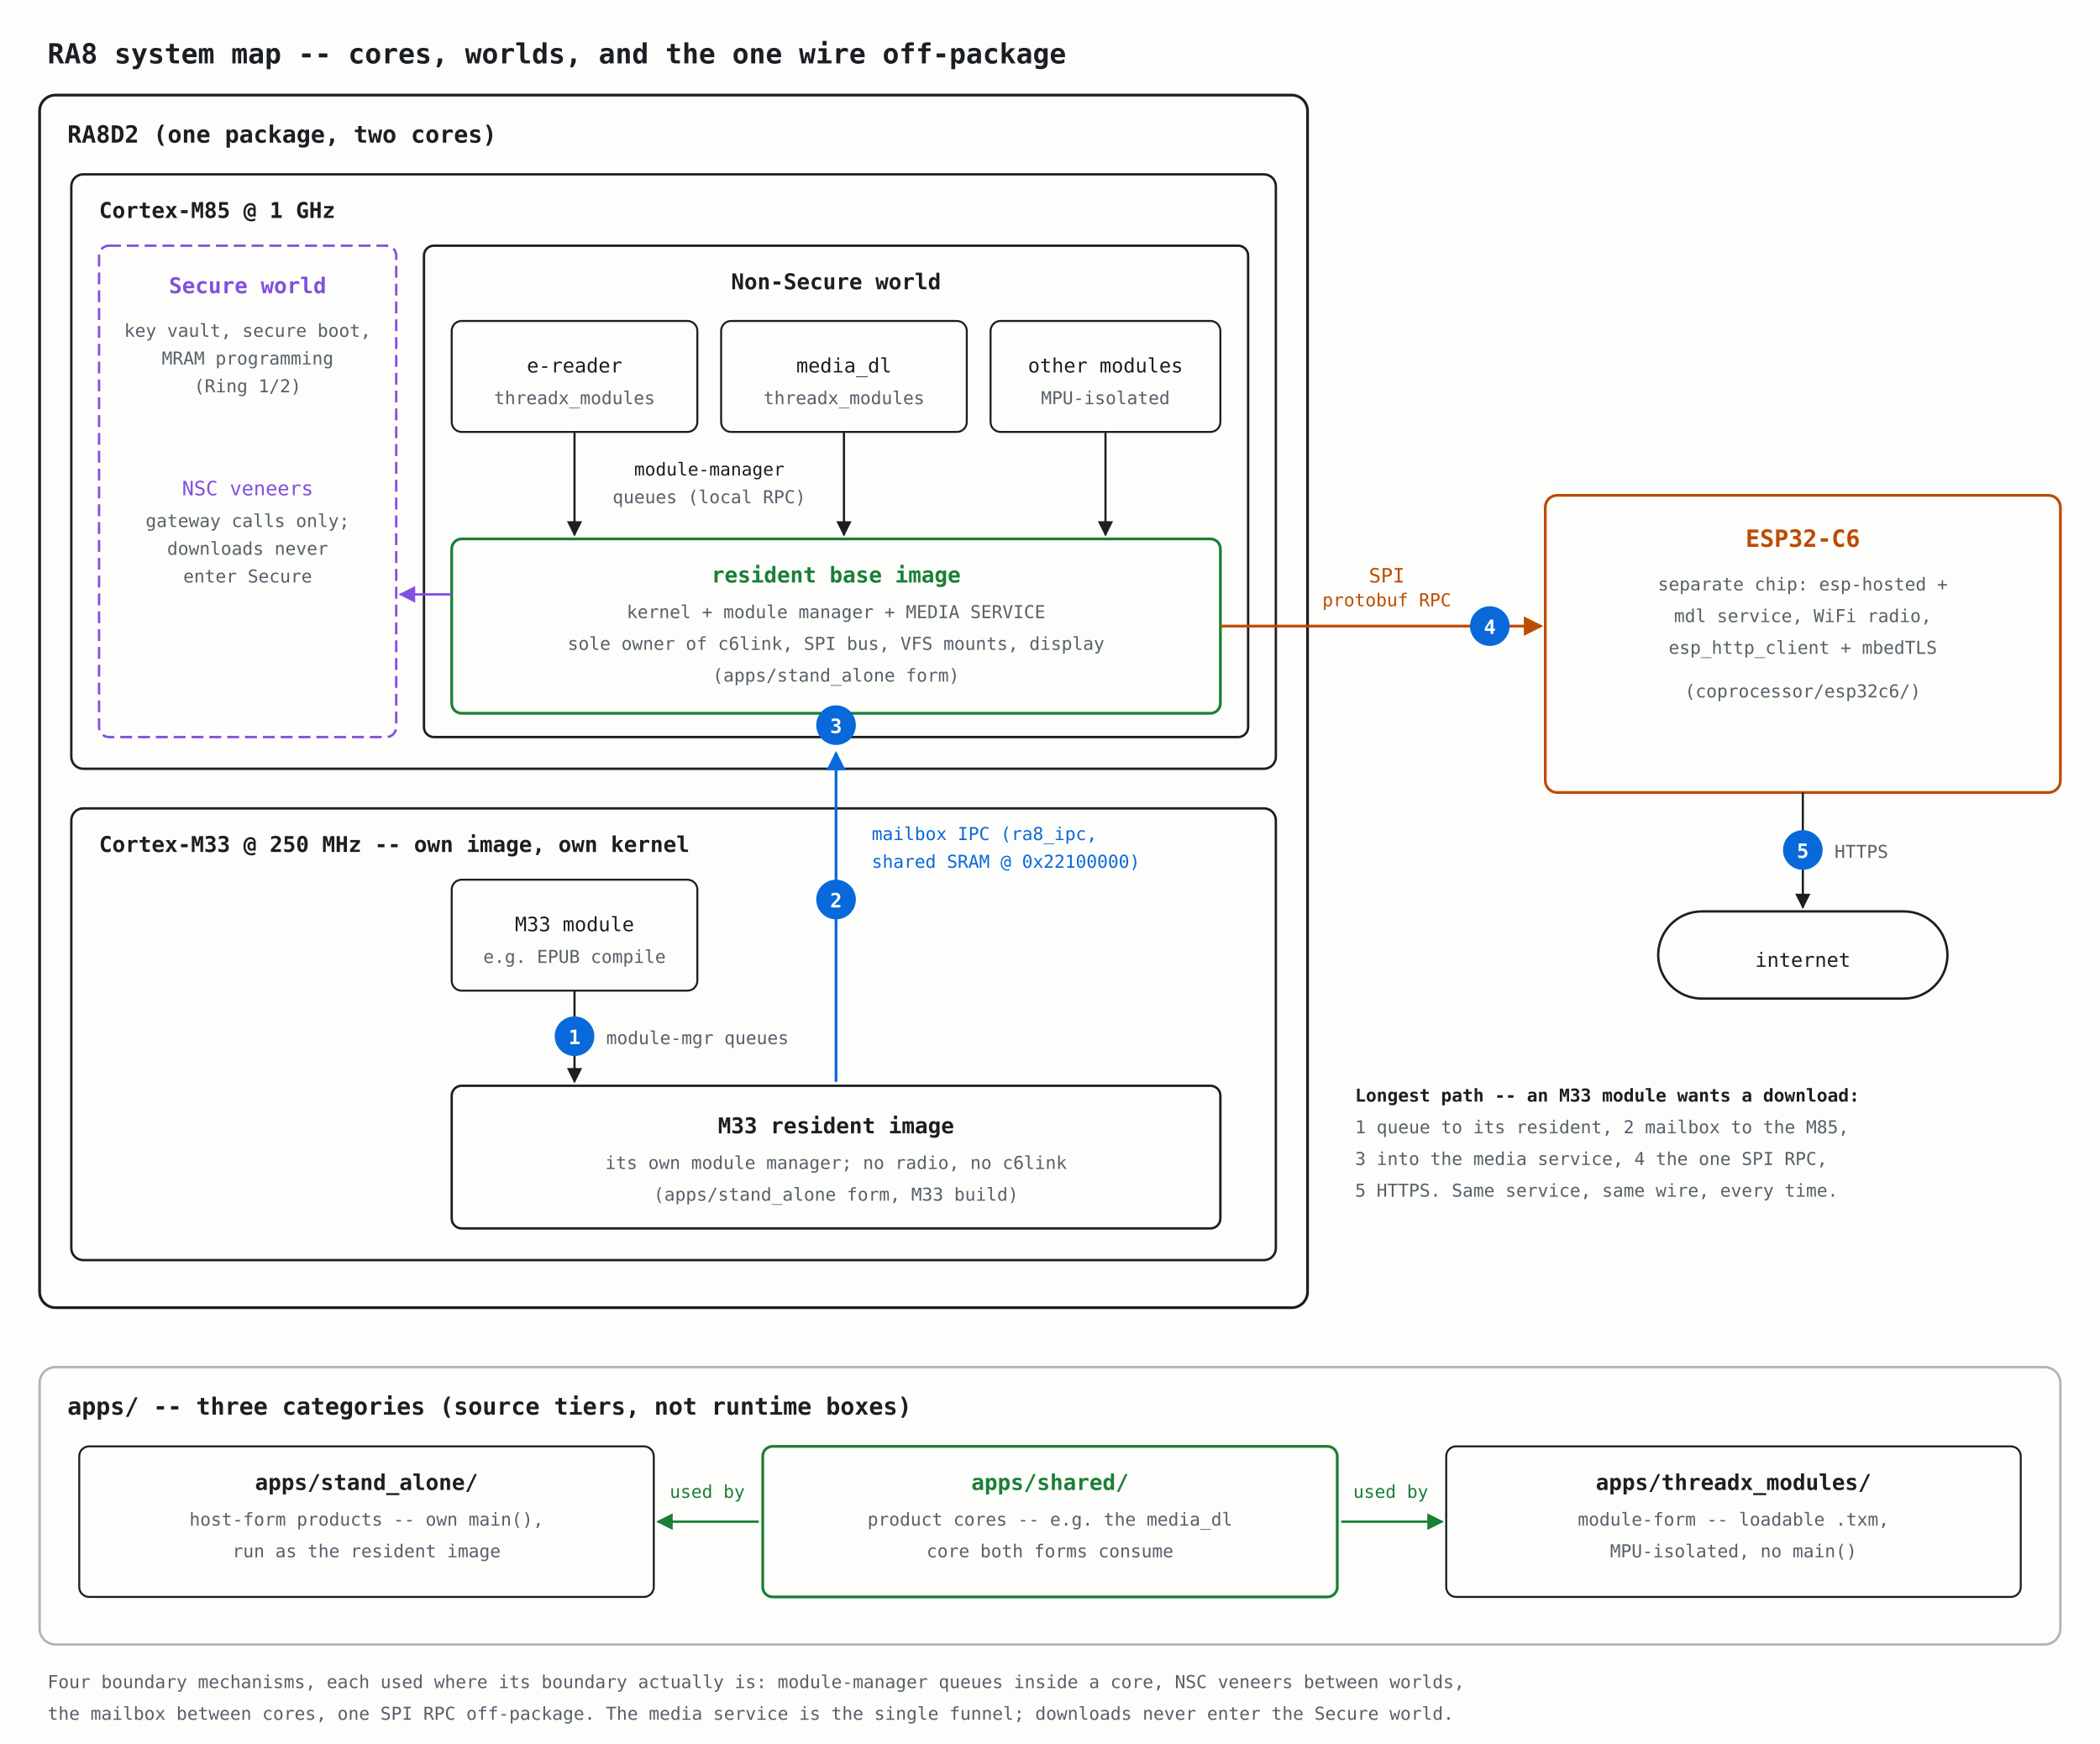
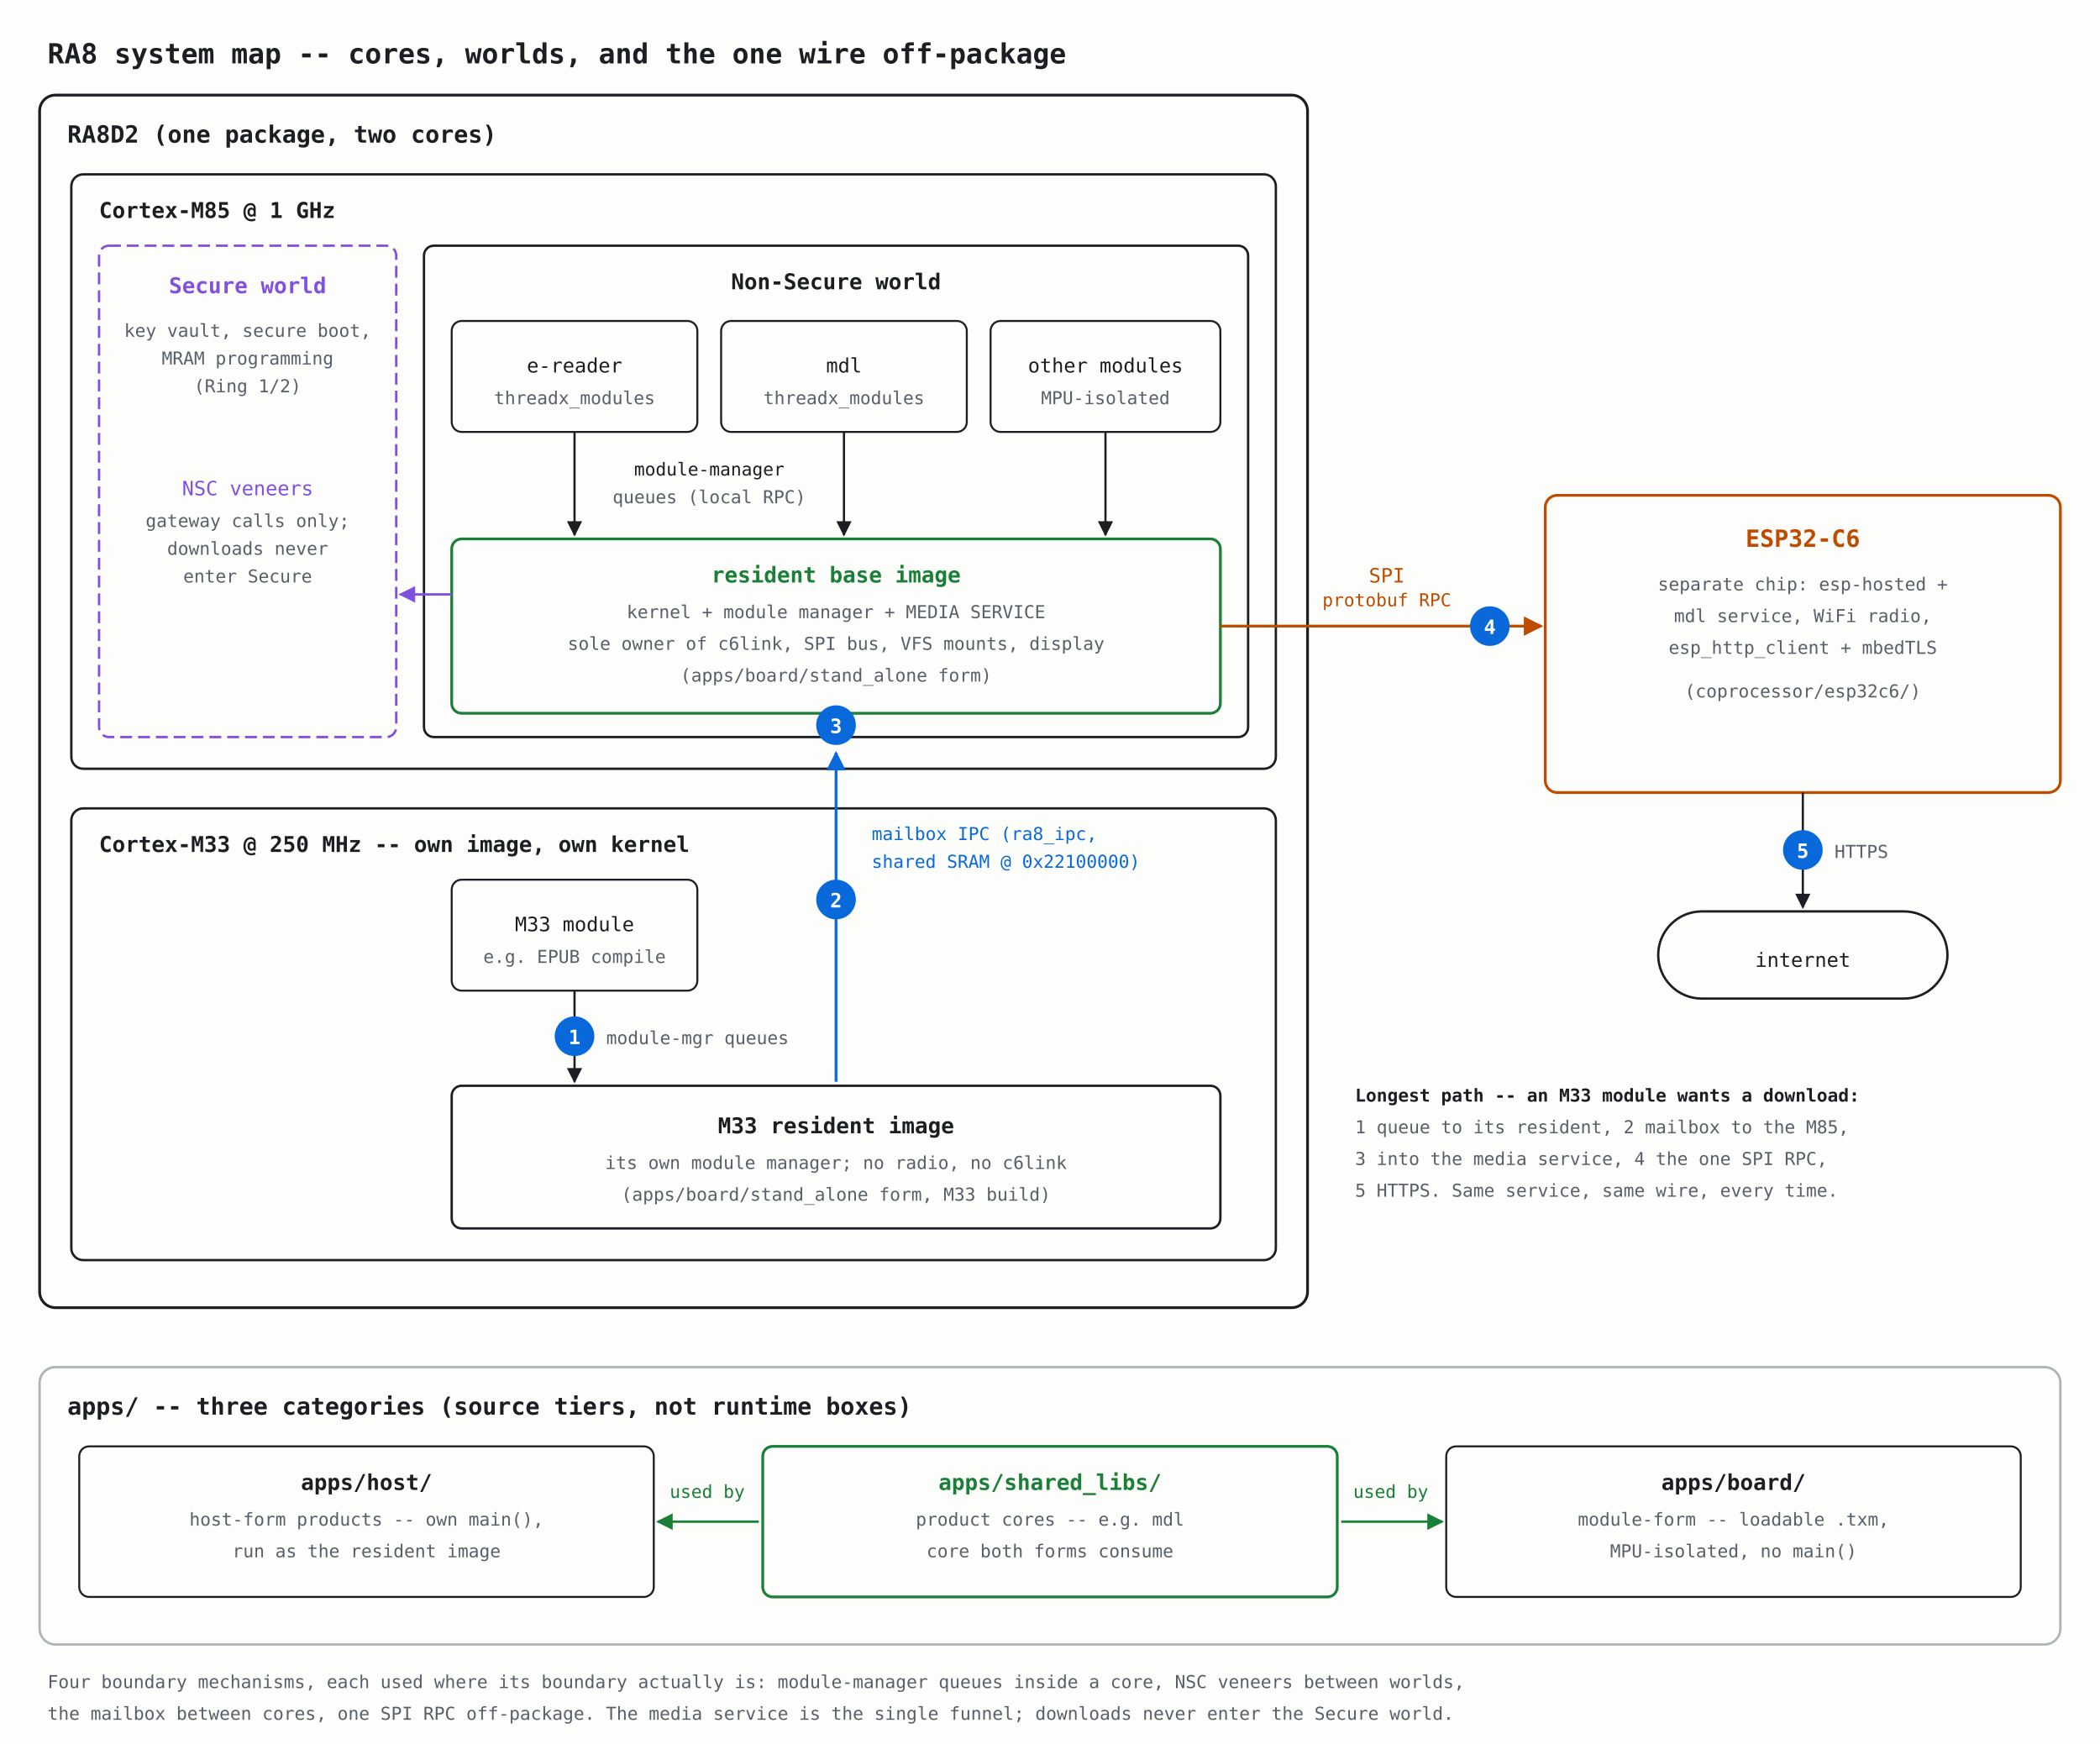
- <svg xmlns="http://www.w3.org/2000/svg" viewBox="0 0 1060 880" width="1060" role="img" aria-label="RA8 system map. The RA8D2 package holds a Cortex-M85 split into a Secure world (key vault, secure boot, MRAM programming) and a Non-Secure world containing loadable modules above a resident base image that owns the media service, plus a Cortex-M33 with its own resident image and modules. Module-manager queues cross module boundaries, NSC veneers cross the world boundary, a mailbox in shared SRAM crosses the core boundary, and one SPI protobuf RPC reaches the ESP32-C6, which reaches the internet over HTTPS. Below, the apps source tier is shown in three categories: apps/shared product cores consumed by both apps/stand_alone host-form products and apps/threadx_modules module-form builds.">
+ <svg xmlns="http://www.w3.org/2000/svg" viewBox="0 0 1060 880" width="1060" role="img" aria-label="RA8 system map. The RA8D2 package holds a Cortex-M85 split into a Secure world (key vault, secure boot, MRAM programming) and a Non-Secure world containing loadable modules above a resident base image that owns the media service, plus a Cortex-M33 with its own resident image and modules. Module-manager queues cross module boundaries, NSC veneers cross the world boundary, a mailbox in shared SRAM crosses the core boundary, and one SPI protobuf RPC reaches the ESP32-C6, which reaches the internet over HTTPS. Below, the apps source tier is shown in three categories: apps/shared_libs product cores consumed by apps/host and apps/board forms.">
  <defs>
    <marker id="aInk" viewBox="0 0 10 10" refX="9" refY="5" markerWidth="7" markerHeight="7" orient="auto-start-reverse">
      <path d="M0,0 L10,5 L0,10 z" fill="#1b1f24" />
    </marker>
    <marker id="aAcc" viewBox="0 0 10 10" refX="9" refY="5" markerWidth="7" markerHeight="7" orient="auto-start-reverse">
      <path d="M0,0 L10,5 L0,10 z" fill="#0969da" />
    </marker>
    <marker id="aWarm" viewBox="0 0 10 10" refX="9" refY="5" markerWidth="7" markerHeight="7" orient="auto-start-reverse">
      <path d="M0,0 L10,5 L0,10 z" fill="#bc4c00" />
    </marker>
    <marker id="aGrn" viewBox="0 0 10 10" refX="9" refY="5" markerWidth="7" markerHeight="7" orient="auto-start-reverse">
      <path d="M0,0 L10,5 L0,10 z" fill="#1a7f37" />
    </marker>
    <marker id="aVnr" viewBox="0 0 10 10" refX="9" refY="5" markerWidth="7" markerHeight="7" orient="auto-start-reverse">
      <path d="M0,0 L10,5 L0,10 z" fill="#8250df" />
    </marker>
  </defs>
  <rect x="0" y="0" width="1060" height="880" fill="#fdfdfb" />
  <g font-family="ui-monospace,SFMono-Regular,Menlo,Consolas,monospace">
    <text x="24" y="32" fill="#1b1f24" font-size="14" font-weight="bold">RA8 system map -- cores, worlds, and the one wire off-package</text>
    <rect x="20" y="48" width="640" height="612" rx="8" fill="none" stroke="#1b1f24" stroke-width="1.4" />
    <text x="34" y="72" fill="#1b1f24" font-size="12" font-weight="bold">RA8D2 (one package, two cores)</text>
    <rect x="36" y="88" width="608" height="300" rx="6" fill="none" stroke="#1b1f24" stroke-width="1.2" />
    <text x="50" y="110" fill="#1b1f24" font-size="11" font-weight="bold">Cortex-M85 @ 1 GHz</text>
    <rect x="50" y="124" width="150" height="248" rx="5" fill="none" stroke="#8250df" stroke-width="1.2" stroke-dasharray="6 3" />
    <text x="125" y="148" text-anchor="middle" fill="#8250df" font-size="11" font-weight="bold">Secure world</text>
    <text x="125" y="170" text-anchor="middle" fill="#57606a" font-size="9">key vault, secure boot,</text>
    <text x="125" y="184" text-anchor="middle" fill="#57606a" font-size="9">MRAM programming</text>
    <text x="125" y="198" text-anchor="middle" fill="#57606a" font-size="9">(Ring 1/2)</text>
    <text x="125" y="250" text-anchor="middle" fill="#8250df" font-size="10">NSC veneers</text>
    <text x="125" y="266" text-anchor="middle" fill="#57606a" font-size="9">gateway calls only;</text>
    <text x="125" y="280" text-anchor="middle" fill="#57606a" font-size="9">downloads never</text>
    <text x="125" y="294" text-anchor="middle" fill="#57606a" font-size="9">enter Secure</text>
    <rect x="214" y="124" width="416" height="248" rx="5" fill="none" stroke="#1b1f24" stroke-width="1.2" />
    <text x="422" y="146" text-anchor="middle" fill="#1b1f24" font-size="11" font-weight="bold">Non-Secure world</text>
    <rect x="228" y="162" width="124" height="56" rx="5" fill="none" stroke="#1b1f24" stroke-width="1" />
    <text x="290" y="188" text-anchor="middle" fill="#1b1f24" font-size="10">e-reader</text>
    <text x="290" y="204" text-anchor="middle" fill="#57606a" font-size="9">threadx_modules</text>
    <rect x="364" y="162" width="124" height="56" rx="5" fill="none" stroke="#1b1f24" stroke-width="1" />
-     <text x="426" y="188" text-anchor="middle" fill="#1b1f24" font-size="10">media_dl</text>
+     <text x="426" y="188" text-anchor="middle" fill="#1b1f24" font-size="10">mdl</text>
    <text x="426" y="204" text-anchor="middle" fill="#57606a" font-size="9">threadx_modules</text>
    <rect x="500" y="162" width="116" height="56" rx="5" fill="none" stroke="#1b1f24" stroke-width="1" />
    <text x="558" y="188" text-anchor="middle" fill="#1b1f24" font-size="10">other modules</text>
    <text x="558" y="204" text-anchor="middle" fill="#57606a" font-size="9">MPU-isolated</text>
    <line x1="290" y1="218" x2="290" y2="270" stroke="#1b1f24" stroke-width="1.1" marker-end="url(#aInk)" />
    <line x1="426" y1="218" x2="426" y2="270" stroke="#1b1f24" stroke-width="1.1" marker-end="url(#aInk)" />
    <line x1="558" y1="218" x2="558" y2="270" stroke="#1b1f24" stroke-width="1.1" marker-end="url(#aInk)" />
    <text x="358" y="240" text-anchor="middle" fill="#1b1f24" font-size="9">module-manager</text>
    <text x="358" y="254" text-anchor="middle" fill="#57606a" font-size="9">queues (local RPC)</text>
    <rect x="228" y="272" width="388" height="88" rx="5" fill="none" stroke="#1a7f37" stroke-width="1.4" />
    <text x="422" y="294" text-anchor="middle" fill="#1a7f37" font-size="11" font-weight="bold">resident base image</text>
    <text x="422" y="312" text-anchor="middle" fill="#57606a" font-size="9">kernel + module manager + MEDIA SERVICE</text>
    <text x="422" y="328" text-anchor="middle" fill="#57606a" font-size="9">sole owner of c6link, SPI bus, VFS mounts, display</text>
-     <text x="422" y="344" text-anchor="middle" fill="#57606a" font-size="9">(apps/stand_alone form)</text>
+     <text x="422" y="344" text-anchor="middle" fill="#57606a" font-size="9">(apps/board/stand_alone form)</text>
    <line x1="228" y1="300" x2="202" y2="300" stroke="#8250df" stroke-width="1.2" marker-end="url(#aVnr)" />
    <rect x="36" y="408" width="608" height="228" rx="6" fill="none" stroke="#1b1f24" stroke-width="1.2" />
    <text x="50" y="430" fill="#1b1f24" font-size="11" font-weight="bold">Cortex-M33 @ 250 MHz -- own image, own kernel</text>
    <rect x="228" y="444" width="124" height="56" rx="5" fill="none" stroke="#1b1f24" stroke-width="1" />
    <text x="290" y="470" text-anchor="middle" fill="#1b1f24" font-size="10">M33 module</text>
    <text x="290" y="486" text-anchor="middle" fill="#57606a" font-size="9">e.g. EPUB compile</text>
    <line x1="290" y1="500" x2="290" y2="546" stroke="#1b1f24" stroke-width="1.1" marker-end="url(#aInk)" />
    <text x="306" y="527" fill="#57606a" font-size="9">module-mgr queues</text>
    <rect x="228" y="548" width="388" height="72" rx="5" fill="none" stroke="#1b1f24" stroke-width="1.2" />
    <text x="422" y="572" text-anchor="middle" fill="#1b1f24" font-size="11" font-weight="bold">M33 resident image</text>
    <text x="422" y="590" text-anchor="middle" fill="#57606a" font-size="9">its own module manager; no radio, no c6link</text>
-     <text x="422" y="606" text-anchor="middle" fill="#57606a" font-size="9">(apps/stand_alone form, M33 build)</text>
+     <text x="422" y="606" text-anchor="middle" fill="#57606a" font-size="9">(apps/board/stand_alone form, M33 build)</text>
    <line x1="422" y1="546" x2="422" y2="380" stroke="#0969da" stroke-width="1.4" marker-end="url(#aAcc)" />
    <text x="440" y="424" fill="#0969da" font-size="9">mailbox IPC (ra8_ipc,</text>
    <text x="440" y="438" fill="#0969da" font-size="9">shared SRAM @ 0x22100000)</text>
    <rect x="780" y="250" width="260" height="150" rx="6" fill="none" stroke="#bc4c00" stroke-width="1.4" />
    <text x="910" y="276" text-anchor="middle" fill="#bc4c00" font-size="12" font-weight="bold">ESP32-C6</text>
    <text x="910" y="298" text-anchor="middle" fill="#57606a" font-size="9">separate chip: esp-hosted +</text>
    <text x="910" y="314" text-anchor="middle" fill="#57606a" font-size="9">mdl service, WiFi radio,</text>
    <text x="910" y="330" text-anchor="middle" fill="#57606a" font-size="9">esp_http_client + mbedTLS</text>
    <text x="910" y="352" text-anchor="middle" fill="#57606a" font-size="9">(coprocessor/esp32c6/)</text>
    <line x1="616" y1="316" x2="778" y2="316" stroke="#bc4c00" stroke-width="1.4" marker-end="url(#aWarm)" />
    <text x="700" y="294" text-anchor="middle" fill="#bc4c00" font-size="10">SPI</text>
    <text x="700" y="306" text-anchor="middle" fill="#bc4c00" font-size="9">protobuf RPC</text>
    <rect x="837" y="460" width="146" height="44" rx="22" fill="none" stroke="#1b1f24" stroke-width="1.2" />
    <text x="910" y="488" text-anchor="middle" fill="#1b1f24" font-size="10">internet</text>
    <line x1="910" y1="400" x2="910" y2="458" stroke="#1b1f24" stroke-width="1.1" marker-end="url(#aInk)" />
    <text x="926" y="433" fill="#57606a" font-size="9">HTTPS</text>
    <g fill="#0969da">
      <circle cx="290" cy="523" r="10" />
      <circle cx="422" cy="454" r="10" />
      <circle cx="422" cy="366" r="10" />
      <circle cx="752" cy="316" r="10" />
      <circle cx="910" cy="429" r="10" />
    </g>
    <g fill="#fdfdfb" font-size="10" font-weight="bold" text-anchor="middle">
      <text x="290" y="527">1</text>
      <text x="422" y="458">2</text>
      <text x="422" y="370">3</text>
      <text x="752" y="320">4</text>
      <text x="910" y="433">5</text>
    </g>
    <text x="684" y="556" fill="#1b1f24" font-size="9" font-weight="bold">Longest path -- an M33 module wants a download:</text>
    <text x="684" y="572" fill="#57606a" font-size="9">1 queue to its resident, 2 mailbox to the M85,</text>
    <text x="684" y="588" fill="#57606a" font-size="9">3 into the media service, 4 the one SPI RPC,</text>
    <text x="684" y="604" fill="#57606a" font-size="9">5 HTTPS. Same service, same wire, every time.</text>
    <rect x="20" y="690" width="1020" height="140" rx="8" fill="none" stroke="#aeb4bb" stroke-width="1.2" />
    <text x="34" y="714" fill="#1b1f24" font-size="12" font-weight="bold">apps/ -- three categories (source tiers, not runtime boxes)</text>
    <rect x="40" y="730" width="290" height="76" rx="5" fill="none" stroke="#1b1f24" stroke-width="1" />
-     <text x="185" y="752" text-anchor="middle" fill="#1b1f24" font-size="11" font-weight="bold">apps/stand_alone/</text>
+     <text x="185" y="752" text-anchor="middle" fill="#1b1f24" font-size="11" font-weight="bold">apps/host/</text>
    <text x="185" y="770" text-anchor="middle" fill="#57606a" font-size="9">host-form products -- own main(),</text>
    <text x="185" y="786" text-anchor="middle" fill="#57606a" font-size="9">run as the resident image</text>
    <rect x="385" y="730" width="290" height="76" rx="5" fill="none" stroke="#1a7f37" stroke-width="1.4" />
-     <text x="530" y="752" text-anchor="middle" fill="#1a7f37" font-size="11" font-weight="bold">apps/shared/</text>
-     <text x="530" y="770" text-anchor="middle" fill="#57606a" font-size="9">product cores -- e.g. the media_dl</text>
+     <text x="530" y="752" text-anchor="middle" fill="#1a7f37" font-size="11" font-weight="bold">apps/shared_libs/</text>
+     <text x="530" y="770" text-anchor="middle" fill="#57606a" font-size="9">product cores -- e.g. mdl</text>
    <text x="530" y="786" text-anchor="middle" fill="#57606a" font-size="9">core both forms consume</text>
    <rect x="730" y="730" width="290" height="76" rx="5" fill="none" stroke="#1b1f24" stroke-width="1" />
-     <text x="875" y="752" text-anchor="middle" fill="#1b1f24" font-size="11" font-weight="bold">apps/threadx_modules/</text>
+     <text x="875" y="752" text-anchor="middle" fill="#1b1f24" font-size="11" font-weight="bold">apps/board/</text>
    <text x="875" y="770" text-anchor="middle" fill="#57606a" font-size="9">module-form -- loadable .txm,</text>
    <text x="875" y="786" text-anchor="middle" fill="#57606a" font-size="9">MPU-isolated, no main()</text>
    <line x1="383" y1="768" x2="332" y2="768" stroke="#1a7f37" stroke-width="1.2" marker-end="url(#aGrn)" />
    <line x1="677" y1="768" x2="728" y2="768" stroke="#1a7f37" stroke-width="1.2" marker-end="url(#aGrn)" />
    <text x="357" y="756" text-anchor="middle" fill="#1a7f37" font-size="9">used by</text>
    <text x="702" y="756" text-anchor="middle" fill="#1a7f37" font-size="9">used by</text>
    <text x="24" y="852" fill="#57606a" font-size="9">Four boundary mechanisms, each used where its boundary actually is: module-manager queues inside a core, NSC veneers between worlds,</text>
    <text x="24" y="868" fill="#57606a" font-size="9">the mailbox between cores, one SPI RPC off-package. The media service is the single funnel; downloads never enter the Secure world.</text>
  </g>
</svg>
